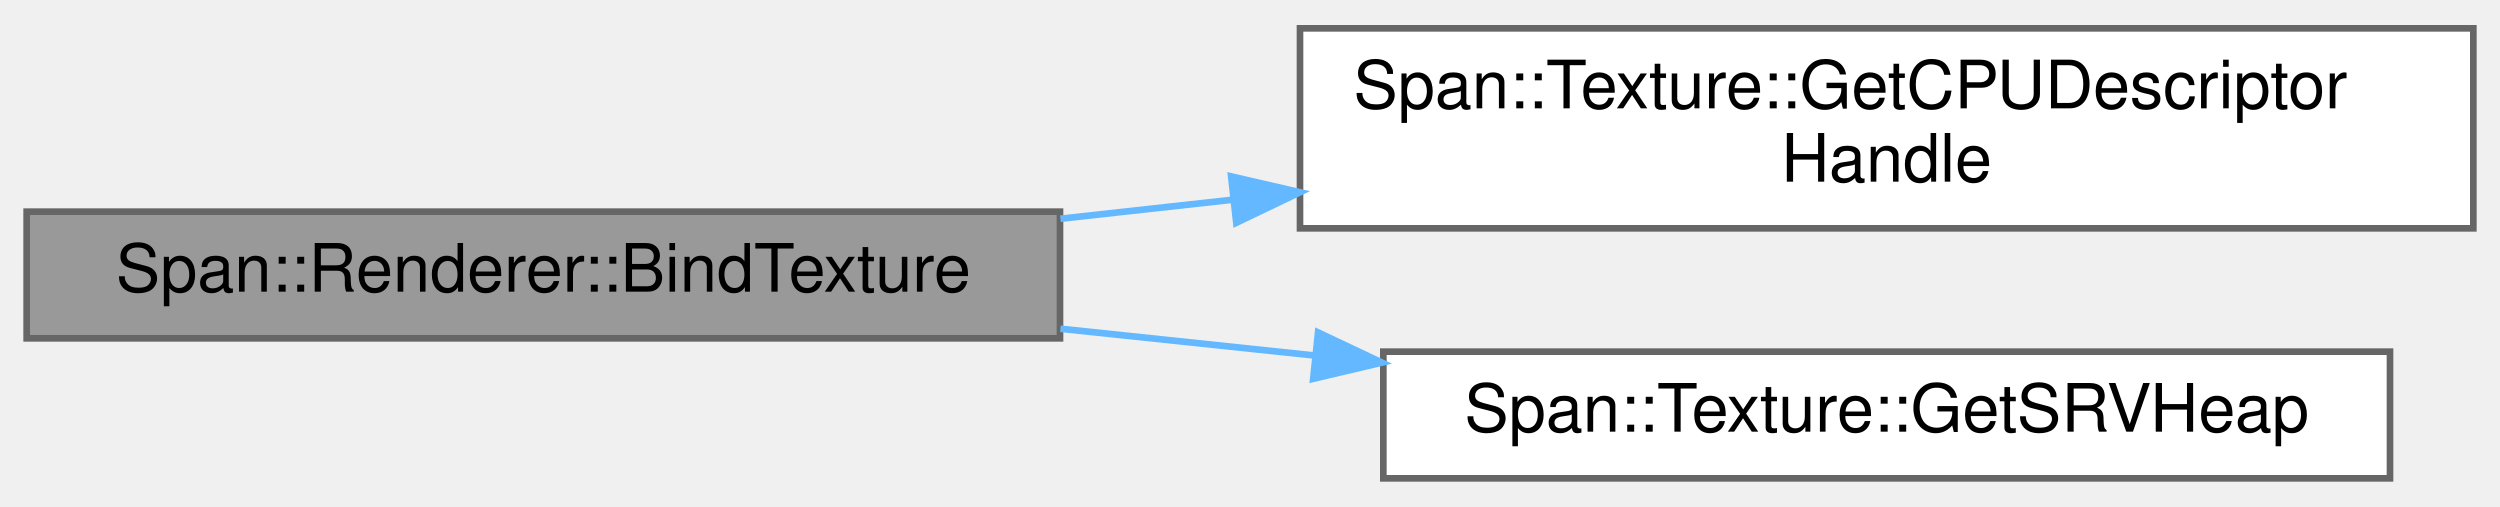
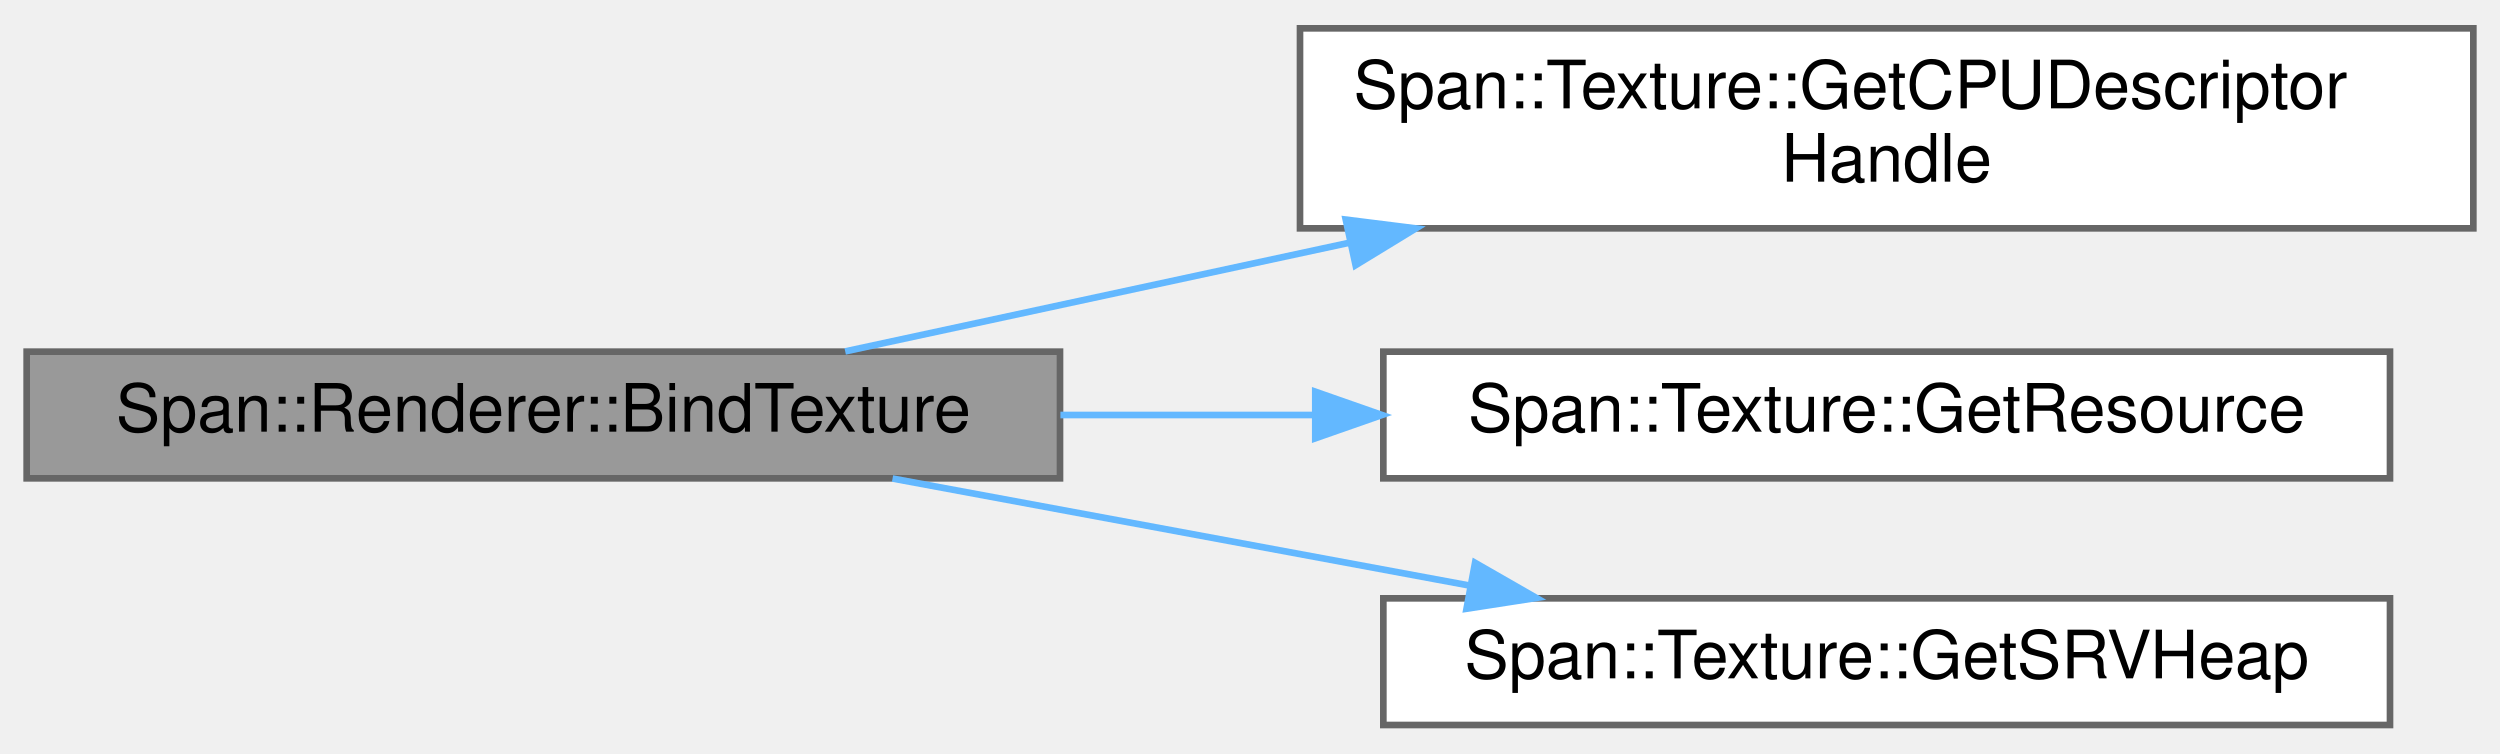
- <svg xmlns="http://www.w3.org/2000/svg" xmlns:xlink="http://www.w3.org/1999/xlink" width="375pt" height="76pt" viewBox="0.00 0.00 375.00 75.50">
-   <g id="graph0" class="graph" transform="scale(1 1) rotate(0) translate(4 71.5)">
+ <svg xmlns="http://www.w3.org/2000/svg" xmlns:xlink="http://www.w3.org/1999/xlink" width="375pt" height="113pt" viewBox="0.00 0.00 375.00 112.50">
+   <g id="graph0" class="graph" transform="scale(1 1) rotate(0) translate(4 108.5)">
    <g id="Node000001" class="node">
      <g id="a_Node000001">
        <a xlink:title="指定スロットにテクスチャをバインドします。Nullの場合は安全なダミーを生成します。">
-           <polygon fill="#999999" stroke="#666666" points="155,-40 0,-40 0,-21 155,-21 155,-40" />
-           <text text-anchor="middle" x="77.5" y="-28" font-family="Helvetica,sans-Serif" font-size="10.00">Span::Renderer::BindTexture</text>
+           <polygon fill="#999999" stroke="#666666" points="155,-56 0,-56 0,-37 155,-37 155,-56" />
+           <text text-anchor="middle" x="77.5" y="-44" font-family="Helvetica,sans-Serif" font-size="10.00">Span::Renderer::BindTexture</text>
        </a>
      </g>
    </g>
    <g id="Node000002" class="node">
      <g id="a_Node000002">
        <a xlink:href="classSpan_1_1Texture.html#ab7f1497482e3c11f84341d83aab51b94" target="_top" xlink:title="SRVヒープ上のCPUハンドル (ディスクリプタのコピー元)">
-           <polygon fill="white" stroke="#666666" points="367,-67.5 191,-67.5 191,-37.5 367,-37.5 367,-67.5" />
-           <text text-anchor="start" x="199" y="-55.5" font-family="Helvetica,sans-Serif" font-size="10.00">Span::Texture::GetCPUDescriptor</text>
-           <text text-anchor="middle" x="279" y="-44.5" font-family="Helvetica,sans-Serif" font-size="10.00">Handle</text>
+           <polygon fill="white" stroke="#666666" points="367,-104.5 191,-104.5 191,-74.5 367,-74.5 367,-104.5" />
+           <text text-anchor="start" x="199" y="-92.5" font-family="Helvetica,sans-Serif" font-size="10.00">Span::Texture::GetCPUDescriptor</text>
+           <text text-anchor="middle" x="279" y="-81.5" font-family="Helvetica,sans-Serif" font-size="10.00">Handle</text>
        </a>
      </g>
    </g>
    <g id="edge1_Node000001_Node000002" class="edge">
      <g id="a_edge1_Node000001_Node000002">
        <a xlink:title=" ">
-           <path fill="none" stroke="#63b8ff" d="M155.06,-38.94C163.51,-39.87 172.2,-40.83 180.86,-41.79" />
-           <polygon fill="#63b8ff" stroke="#63b8ff" points="180.67,-45.29 191,-42.91 181.44,-38.33 180.67,-45.29" />
+           <path fill="none" stroke="#63b8ff" d="M122.78,-56.04C145.07,-60.85 172.78,-66.82 198.59,-72.38" />
+           <polygon fill="#63b8ff" stroke="#63b8ff" points="197.86,-75.81 208.38,-74.49 199.34,-68.97 197.86,-75.81" />
        </a>
      </g>
    </g>
    <g id="Node000003" class="node">
      <g id="a_Node000003">
+         <a xlink:href="classSpan_1_1Texture.html#af654e1e521ed18e71b35ca59cce1da75" target="_top" xlink:title="DirectXリソースの取得">
+           <polygon fill="white" stroke="#666666" points="354.5,-56 203.5,-56 203.5,-37 354.5,-37 354.5,-56" />
+           <text text-anchor="middle" x="279" y="-44" font-family="Helvetica,sans-Serif" font-size="10.00">Span::Texture::GetResource</text>
+         </a>
+       </g>
+     </g>
+     <g id="edge2_Node000001_Node000003" class="edge">
+       <g id="a_edge2_Node000001_Node000003">
+         <a xlink:title=" ">
+           <path fill="none" stroke="#63b8ff" d="M155.06,-46.5C167.55,-46.5 180.55,-46.5 193.21,-46.5" />
+           <polygon fill="#63b8ff" stroke="#63b8ff" points="193.29,-50 203.29,-46.5 193.29,-43 193.29,-50" />
+         </a>
+       </g>
+     </g>
+     <g id="Node000004" class="node">
+       <g id="a_Node000004">
        <a xlink:href="classSpan_1_1Texture.html#a1e117e901ab11ec8630ef240fa59de6b" target="_top" xlink:title="SRVヒープ自体 (ShaderVisibleではない、保管用)">
          <polygon fill="white" stroke="#666666" points="354.5,-19 203.5,-19 203.5,0 354.5,0 354.5,-19" />
          <text text-anchor="middle" x="279" y="-7" font-family="Helvetica,sans-Serif" font-size="10.00">Span::Texture::GetSRVHeap</text>
        </a>
      </g>
    </g>
-     <g id="edge2_Node000001_Node000003" class="edge">
-       <g id="a_edge2_Node000001_Node000003">
+     <g id="edge3_Node000001_Node000004" class="edge">
+       <g id="a_edge3_Node000001_Node000004">
        <a xlink:title=" ">
-           <path fill="none" stroke="#63b8ff" d="M155.06,-22.44C167.55,-21.13 180.55,-19.76 193.21,-18.42" />
-           <polygon fill="#63b8ff" stroke="#63b8ff" points="193.71,-21.89 203.29,-17.36 192.98,-14.93 193.71,-21.89" />
+           <path fill="none" stroke="#63b8ff" d="M129.88,-36.97C156.3,-32.07 188.7,-26.06 216.46,-20.91" />
+           <polygon fill="#63b8ff" stroke="#63b8ff" points="217.26,-24.33 226.45,-19.06 215.98,-17.44 217.26,-24.33" />
        </a>
      </g>
    </g>
  </g>
</svg>
